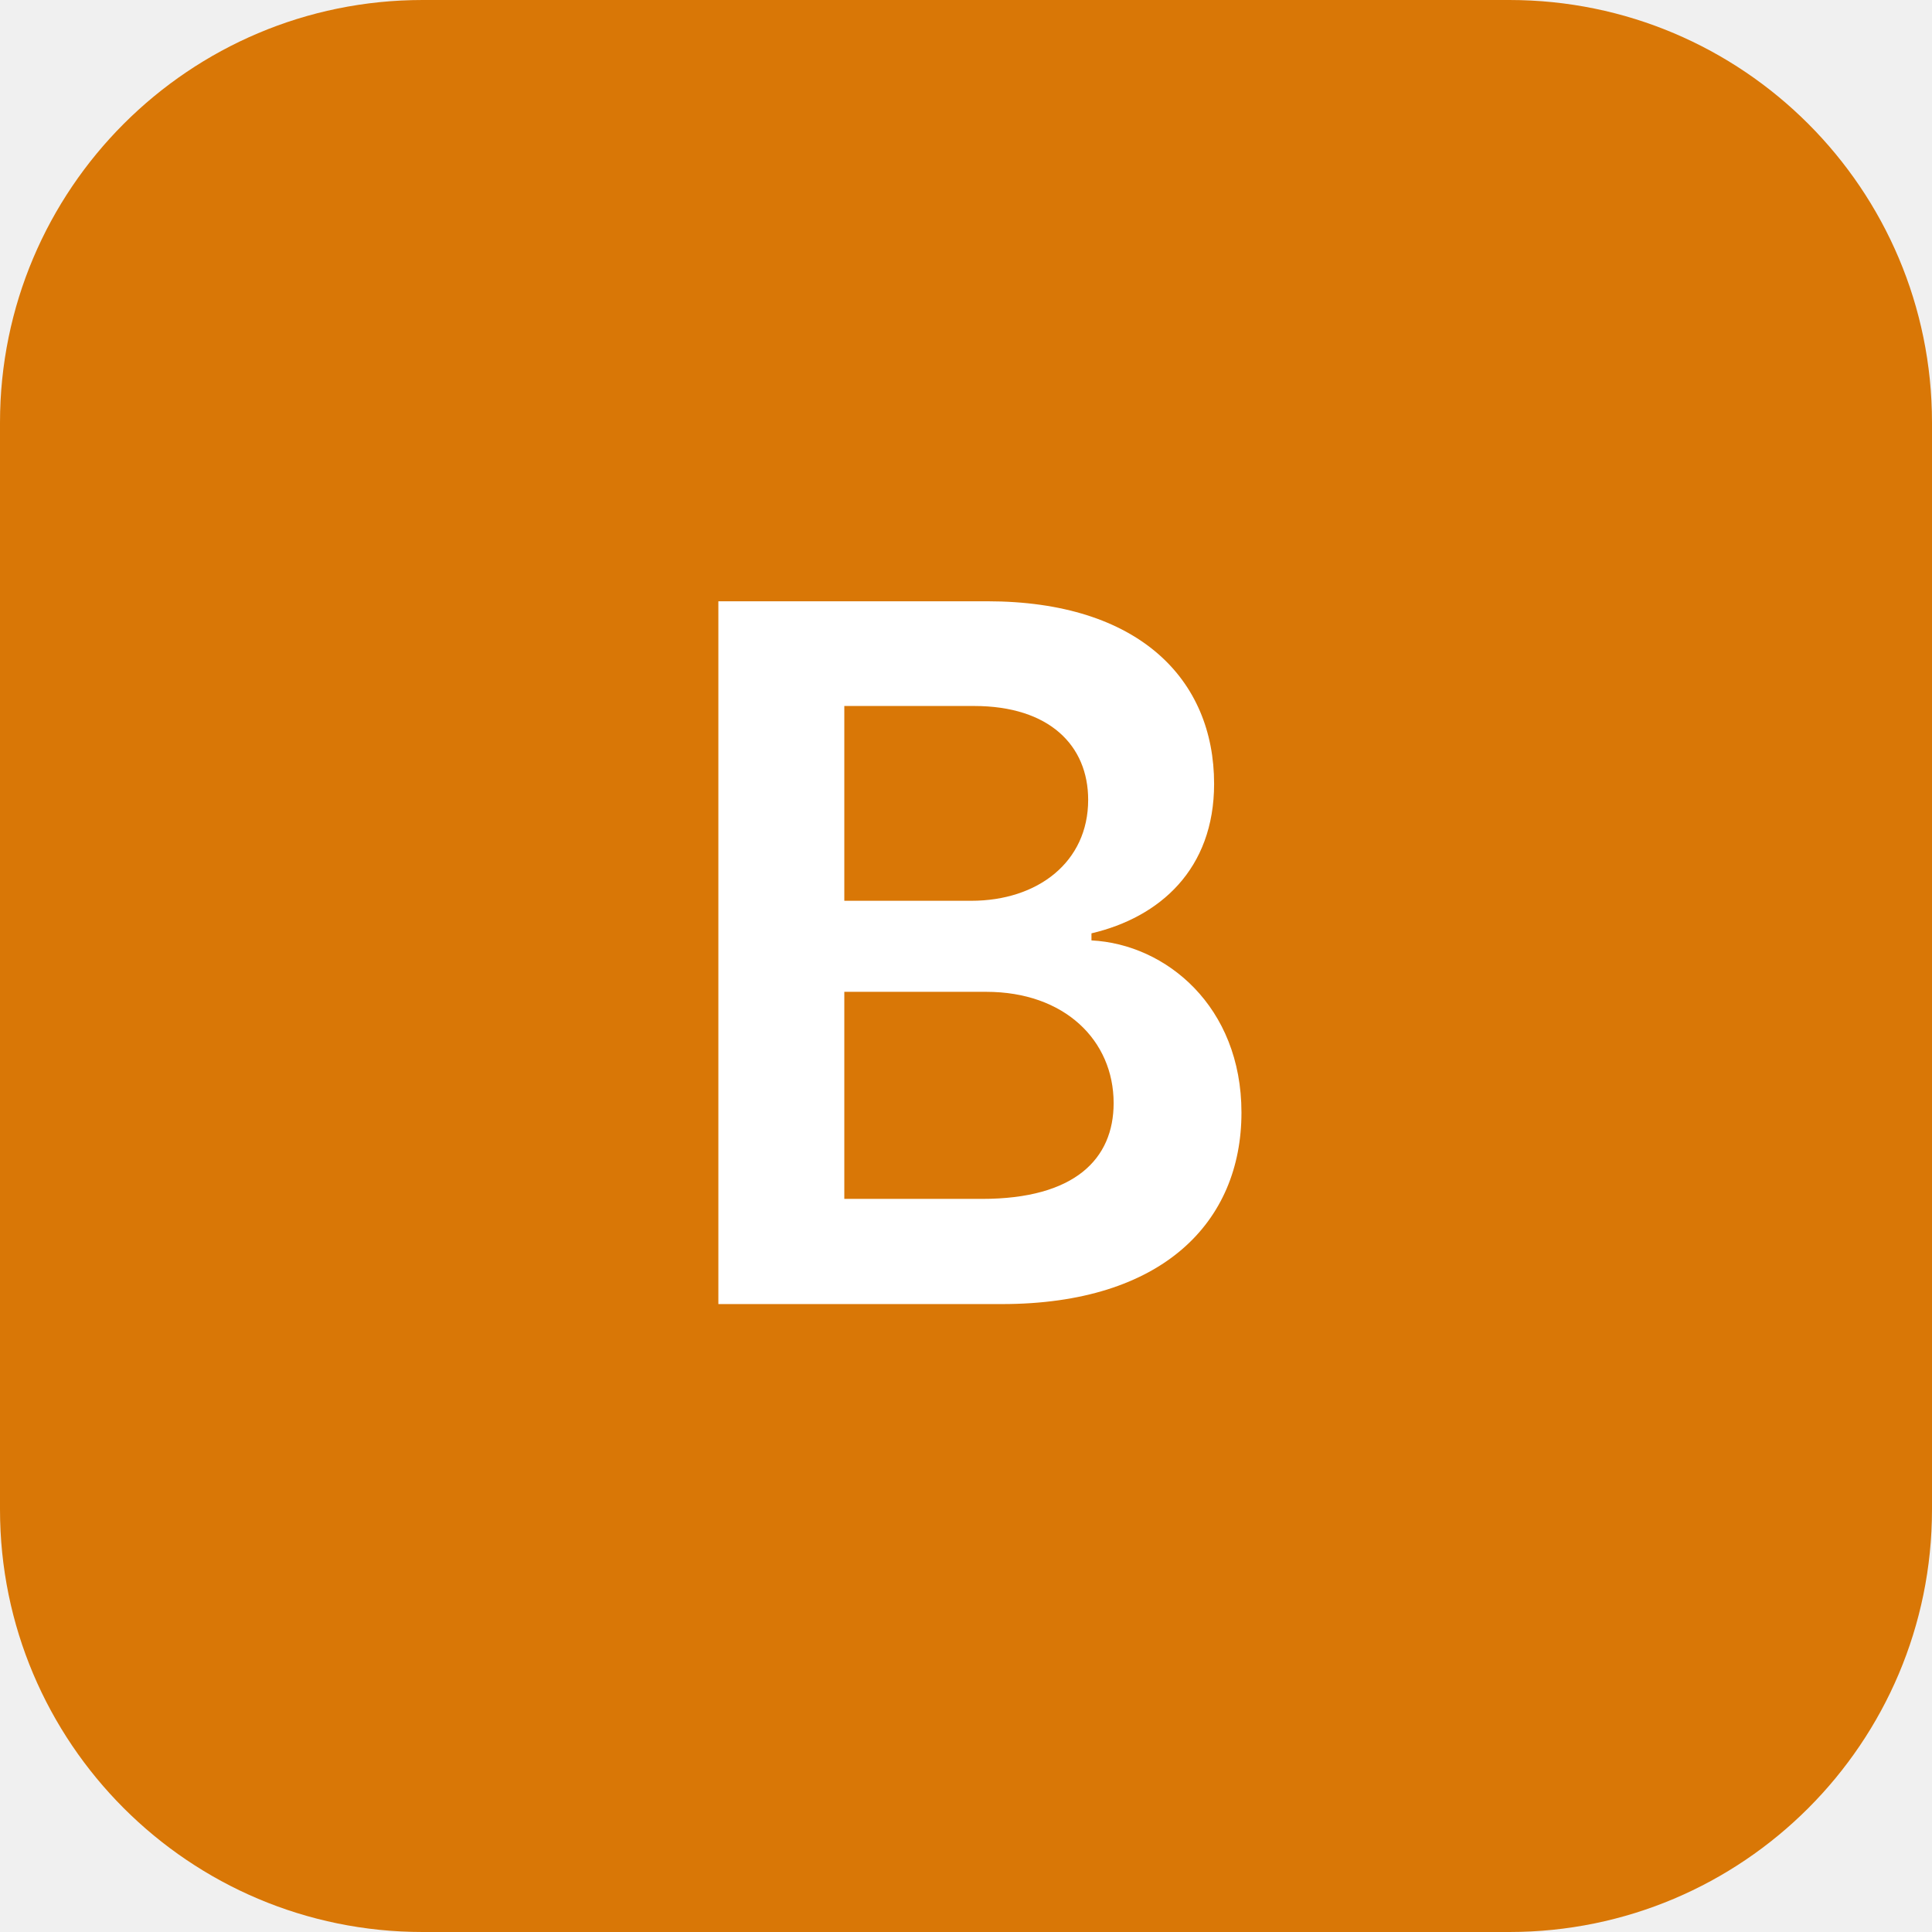
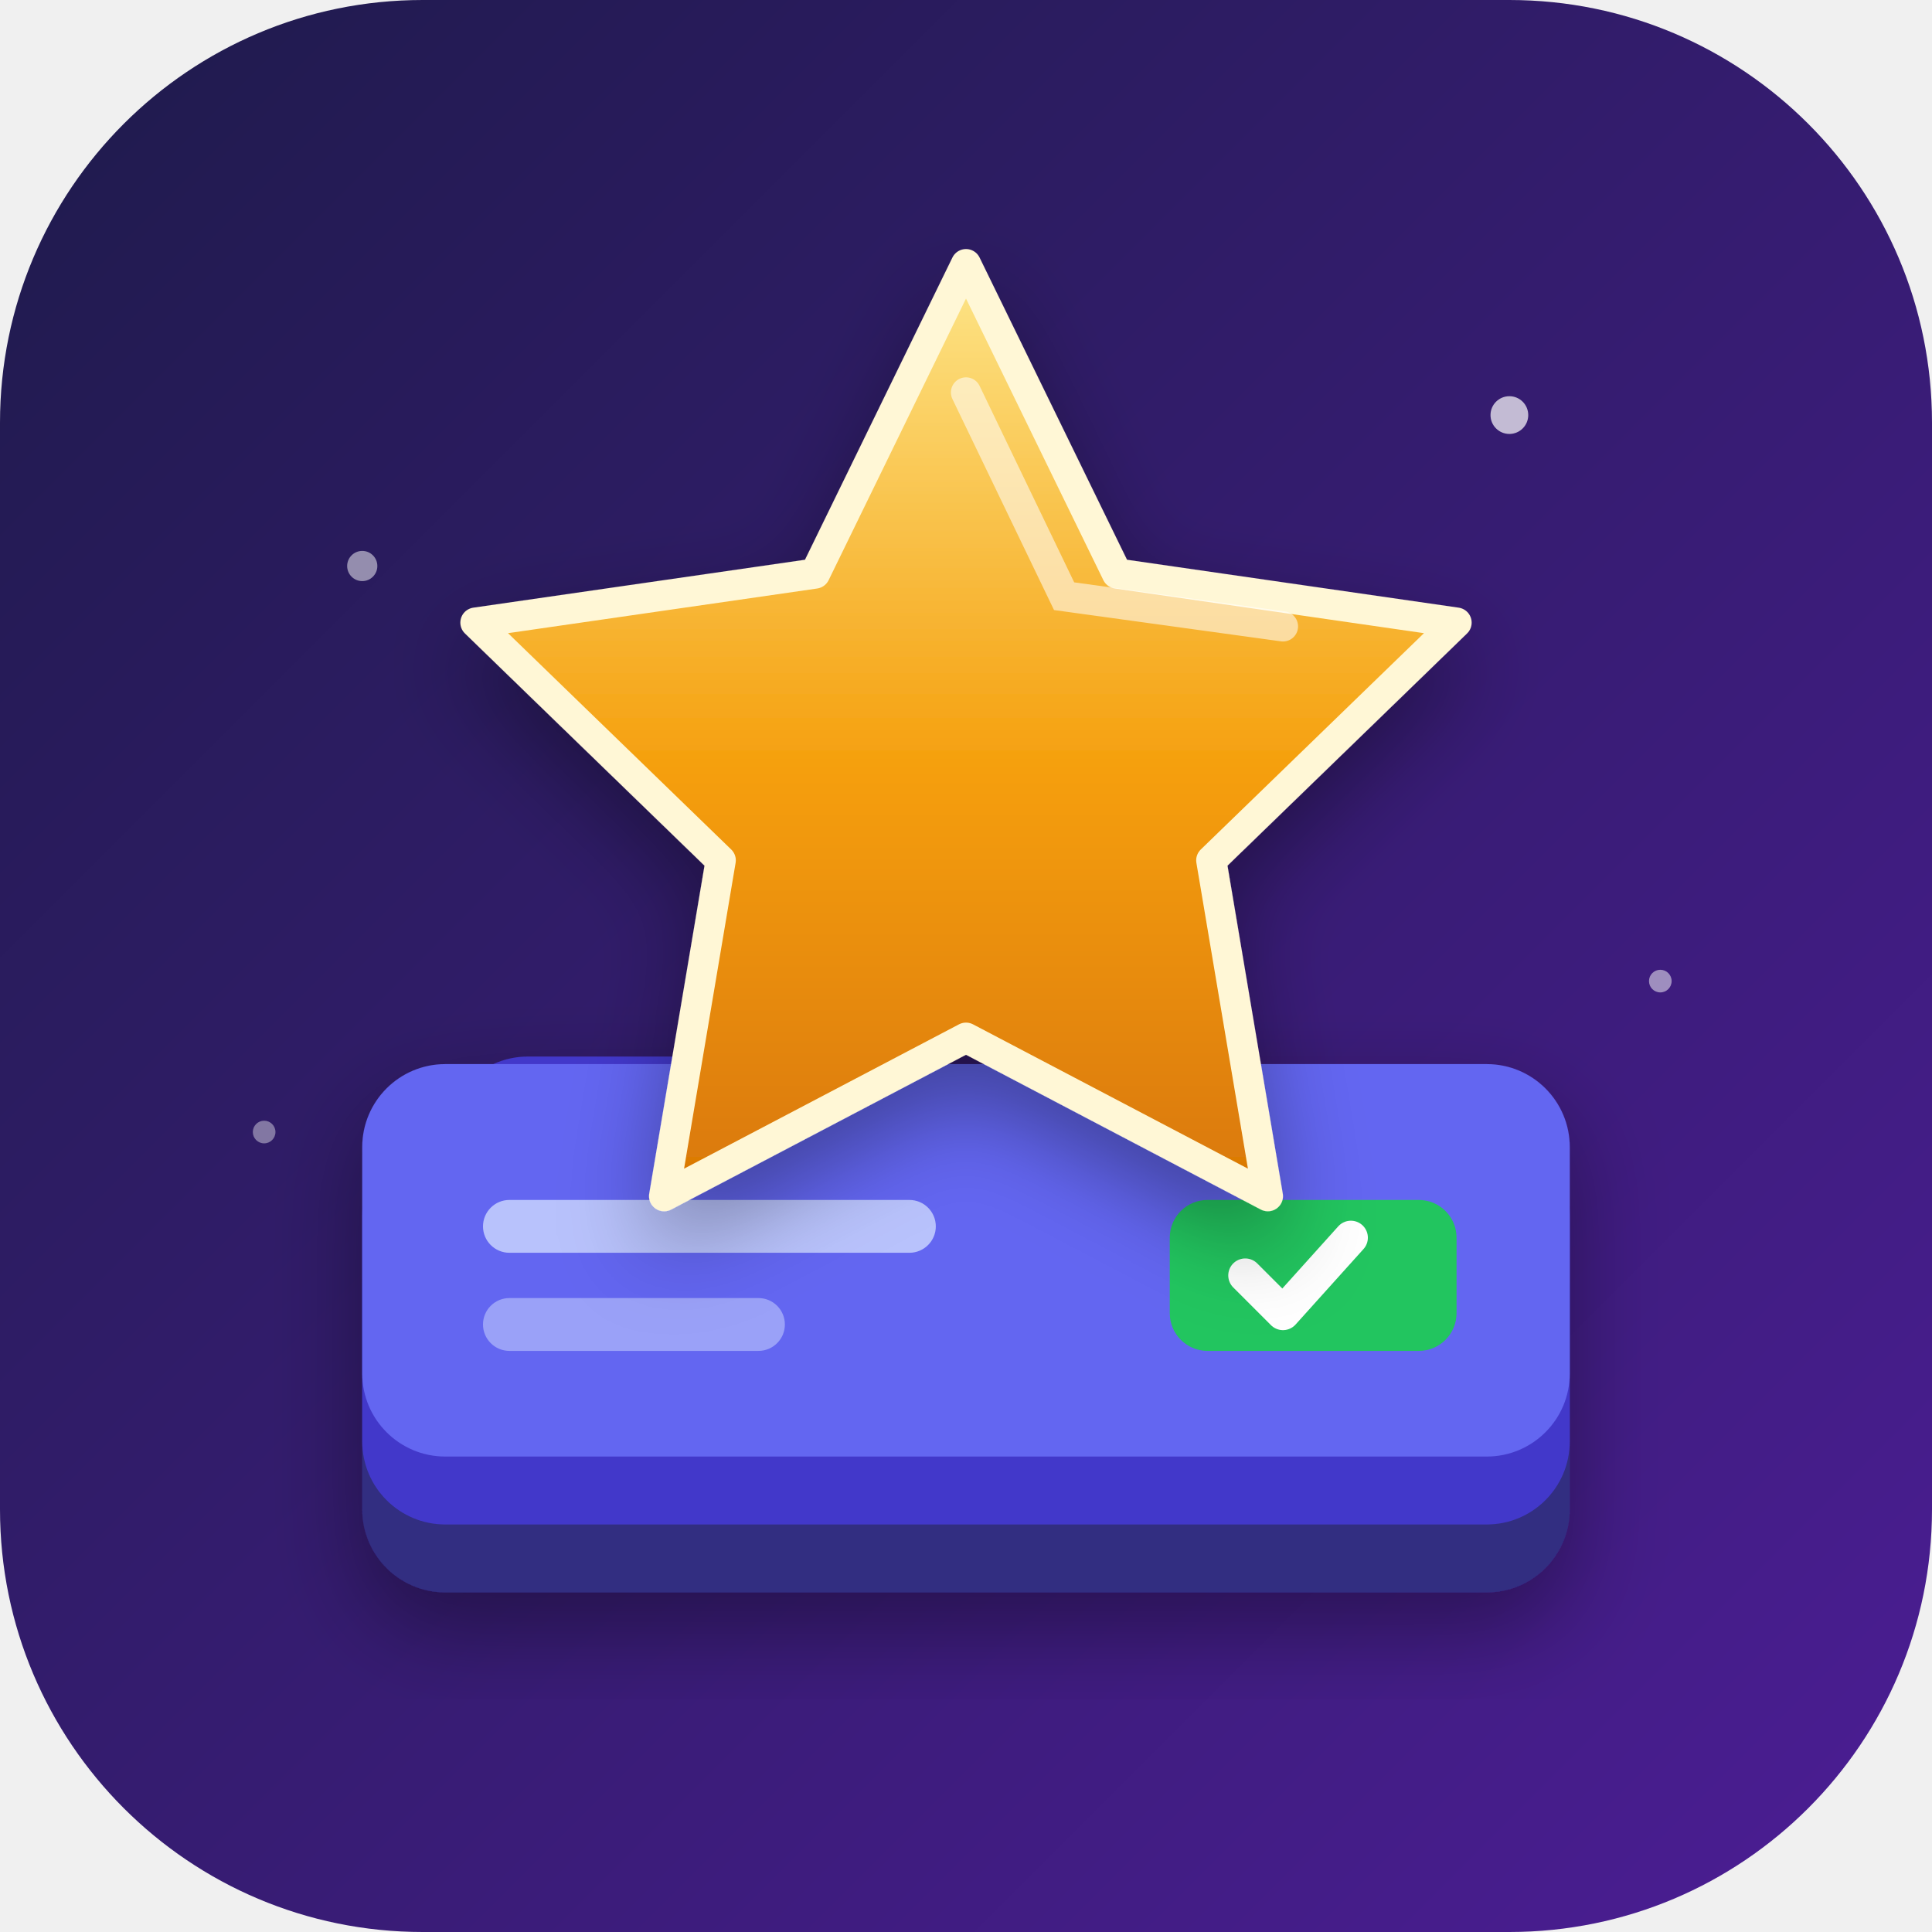
- <svg xmlns="http://www.w3.org/2000/svg" viewBox="0 0 64 64">
-   <rect width="64" height="64" rx="14" fill="#d97706" />
-   <text x="32" y="32" dy="0.35em" text-anchor="middle" font-family="ui-sans-serif, system-ui, -apple-system, sans-serif" font-size="32" font-weight="600" fill="#ffffff">B</text>
+ <svg xmlns="http://www.w3.org/2000/svg" viewBox="0 0 512 512">
+   <defs>
+     <linearGradient id="bg" x1="0" y1="0" x2="1" y2="1">
+       <stop offset="0" stop-color="#1e1b4b" />
+       <stop offset="1" stop-color="#4c1d95" />
+     </linearGradient>
+     <linearGradient id="st" x1="0" y1="0" x2="0" y2="1">
+       <stop offset="0" stop-color="#fde68a" />
+       <stop offset=".55" stop-color="#f59e0b" />
+       <stop offset="1" stop-color="#d97706" />
+     </linearGradient>
+     <filter id="sh" x="-20%" y="-20%" width="140%" height="140%">
+       <feDropShadow dx="0" dy="10" stdDeviation="12" flood-color="#000" flood-opacity=".35" />
+     </filter>
+   </defs>
+   <rect width="512" height="512" rx="112" fill="url(#bg)" />
+   <circle cx="400" cy="110" r="5" fill="#fff" opacity=".7" />
+   <circle cx="96" cy="150" r="4" fill="#fff" opacity=".5" />
+   <circle cx="440" cy="260" r="3" fill="#fff" opacity=".5" />
+   <circle cx="70" cy="300" r="3" fill="#fff" opacity=".4" />
+   <g filter="url(#sh)">
+     <rect x="96" y="318" width="320" height="104" rx="22" fill="#312e81" />
+     <rect x="96" y="300" width="320" height="104" rx="22" fill="#4338ca" />
+     <path d="M118 300h92l20 -20h-90a22 22 0 0 0-22 20z" fill="#4338ca" />
+     <rect x="96" y="282" width="320" height="104" rx="22" fill="#6366f1" />
+     <rect x="128" y="318" width="120" height="14" rx="7" fill="#c7d2fe" opacity=".85" />
+     <rect x="128" y="344" width="80" height="14" rx="7" fill="#c7d2fe" opacity=".55" />
+     <rect x="310" y="318" width="76" height="40" rx="10" fill="#22c55e" />
+     <path d="M330 338l10 10 18-20" fill="none" stroke="#fff" stroke-width="9" stroke-linecap="round" stroke-linejoin="round" />
+   </g>
+   <g filter="url(#sh)">
+     <path d="M256 70l40 82 90 13-65 63 15 89-80-42-80 42 15-89-65-63 90-13z" fill="url(#st)" stroke="#fff7d6" stroke-width="8" stroke-linejoin="round" />
+     <path d="M256 104l26 54 58 8" fill="none" stroke="#fff" stroke-width="8" stroke-linecap="round" opacity=".55" />
+   </g>
</svg>
